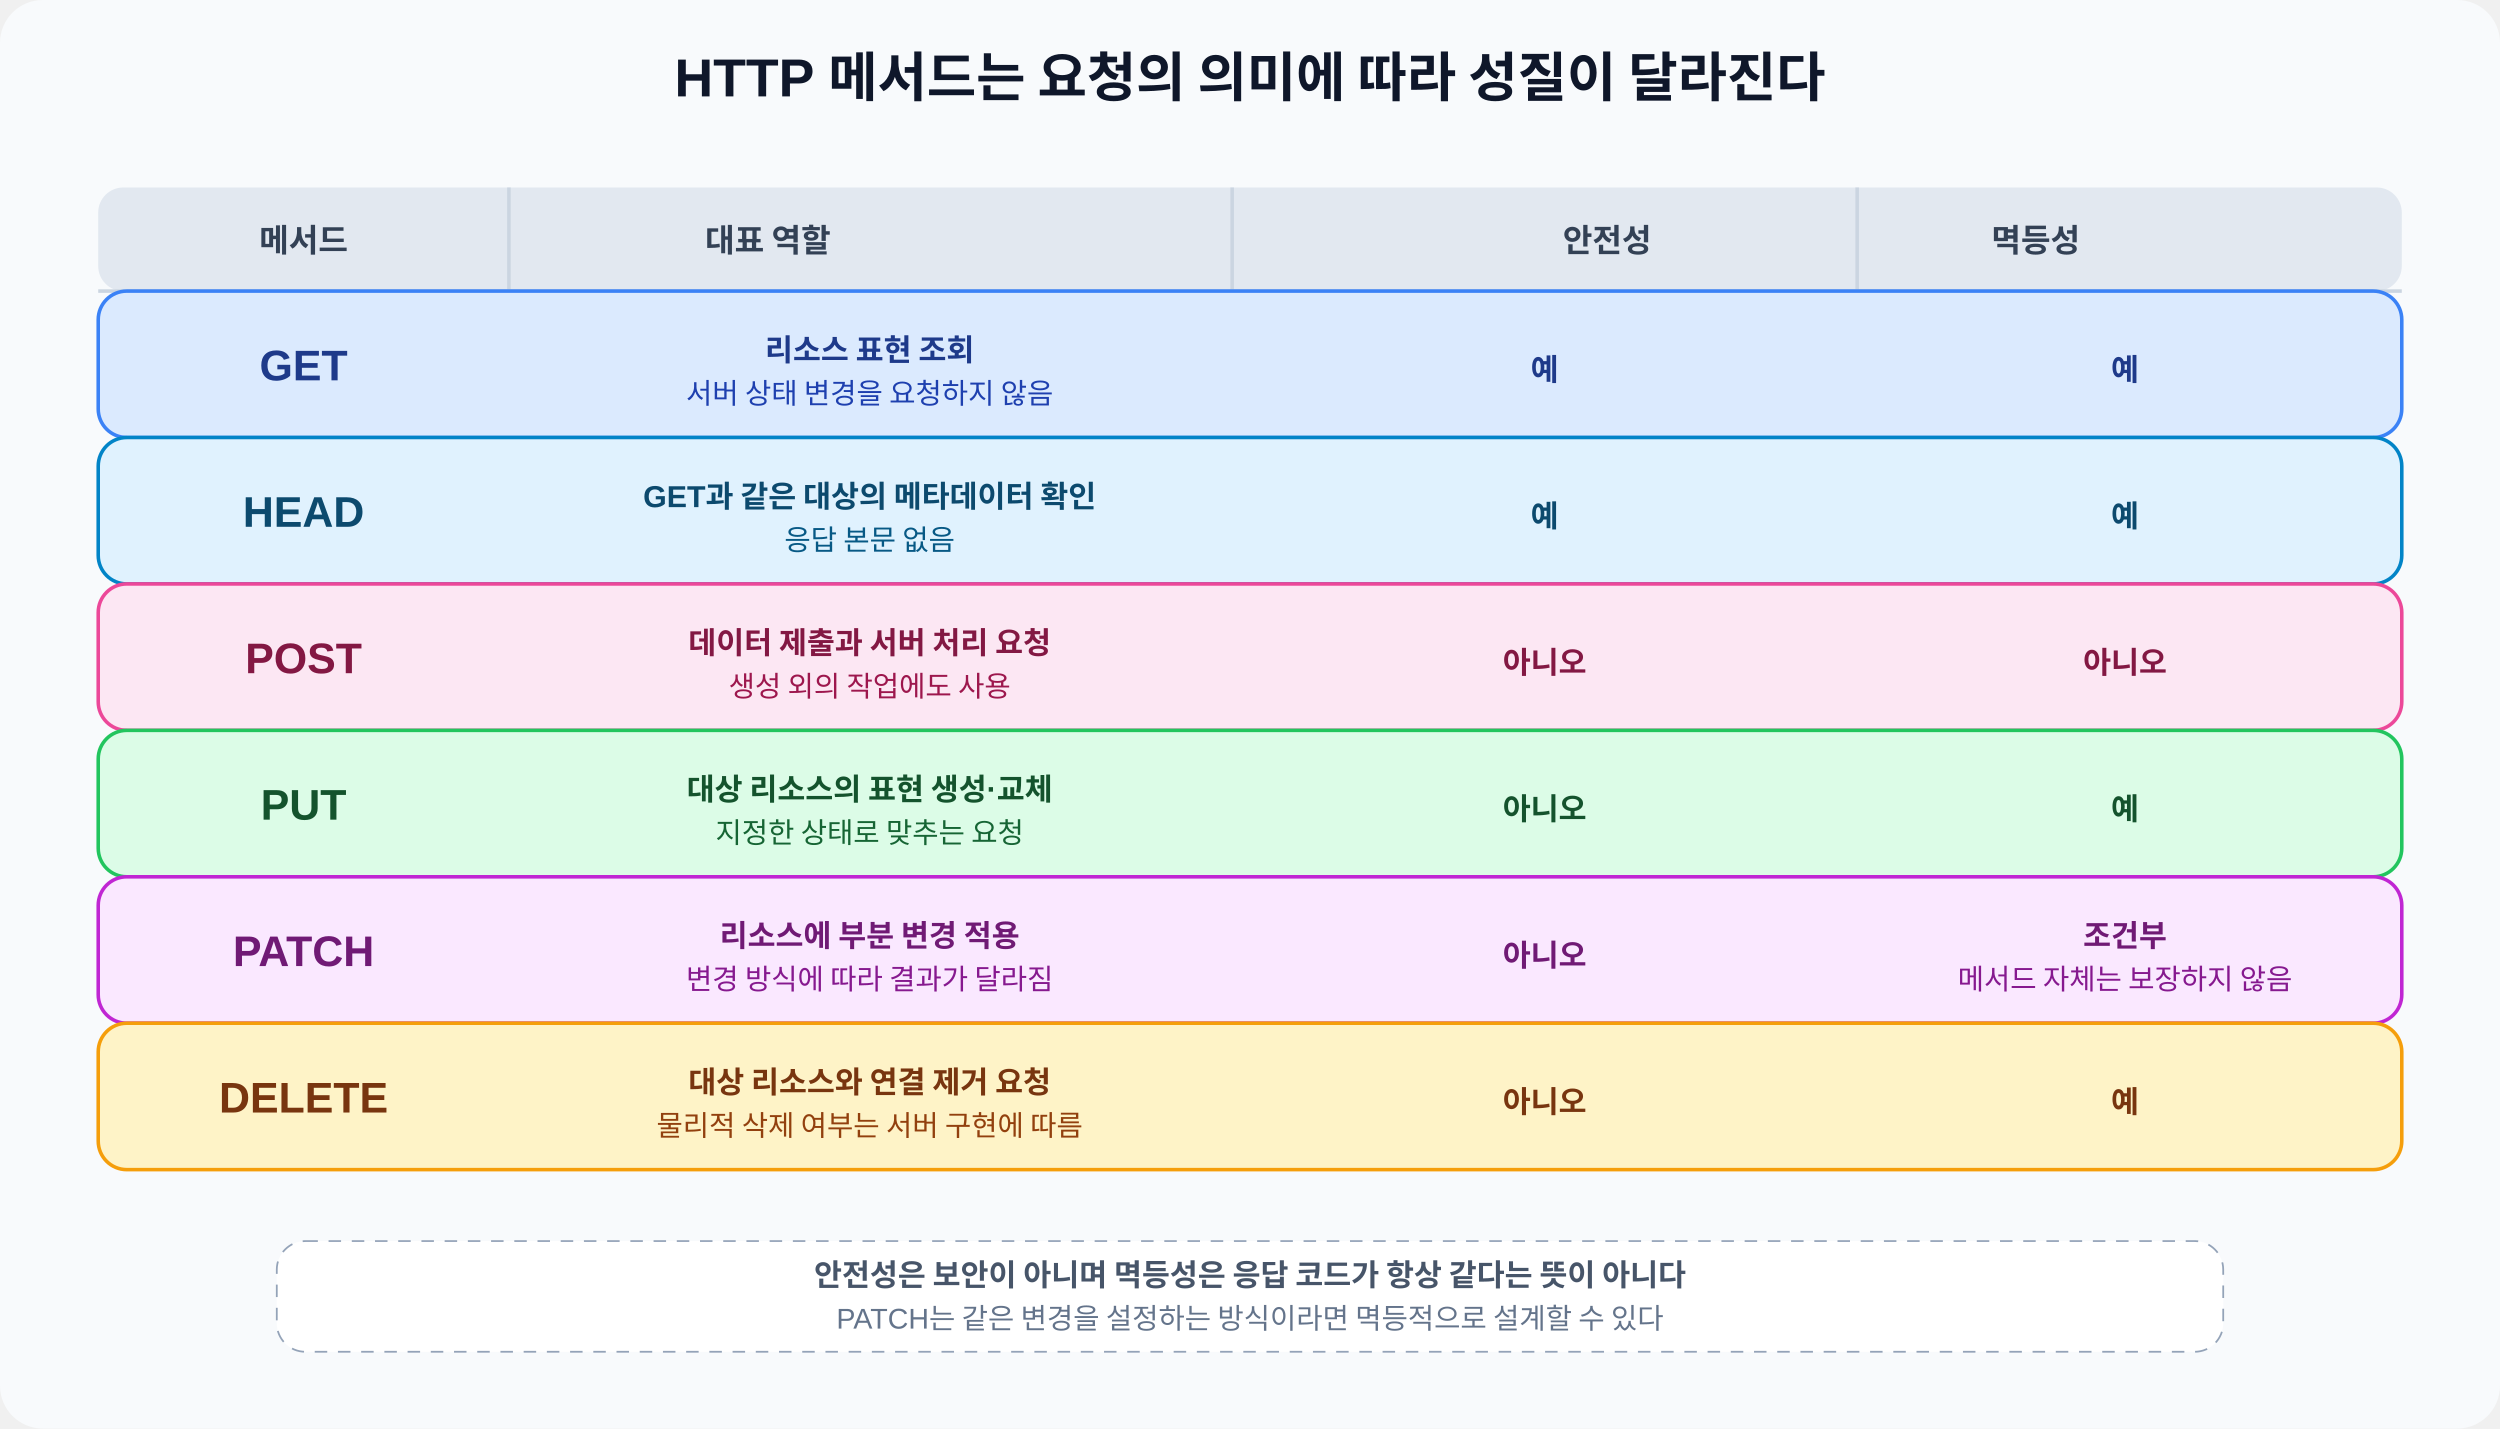
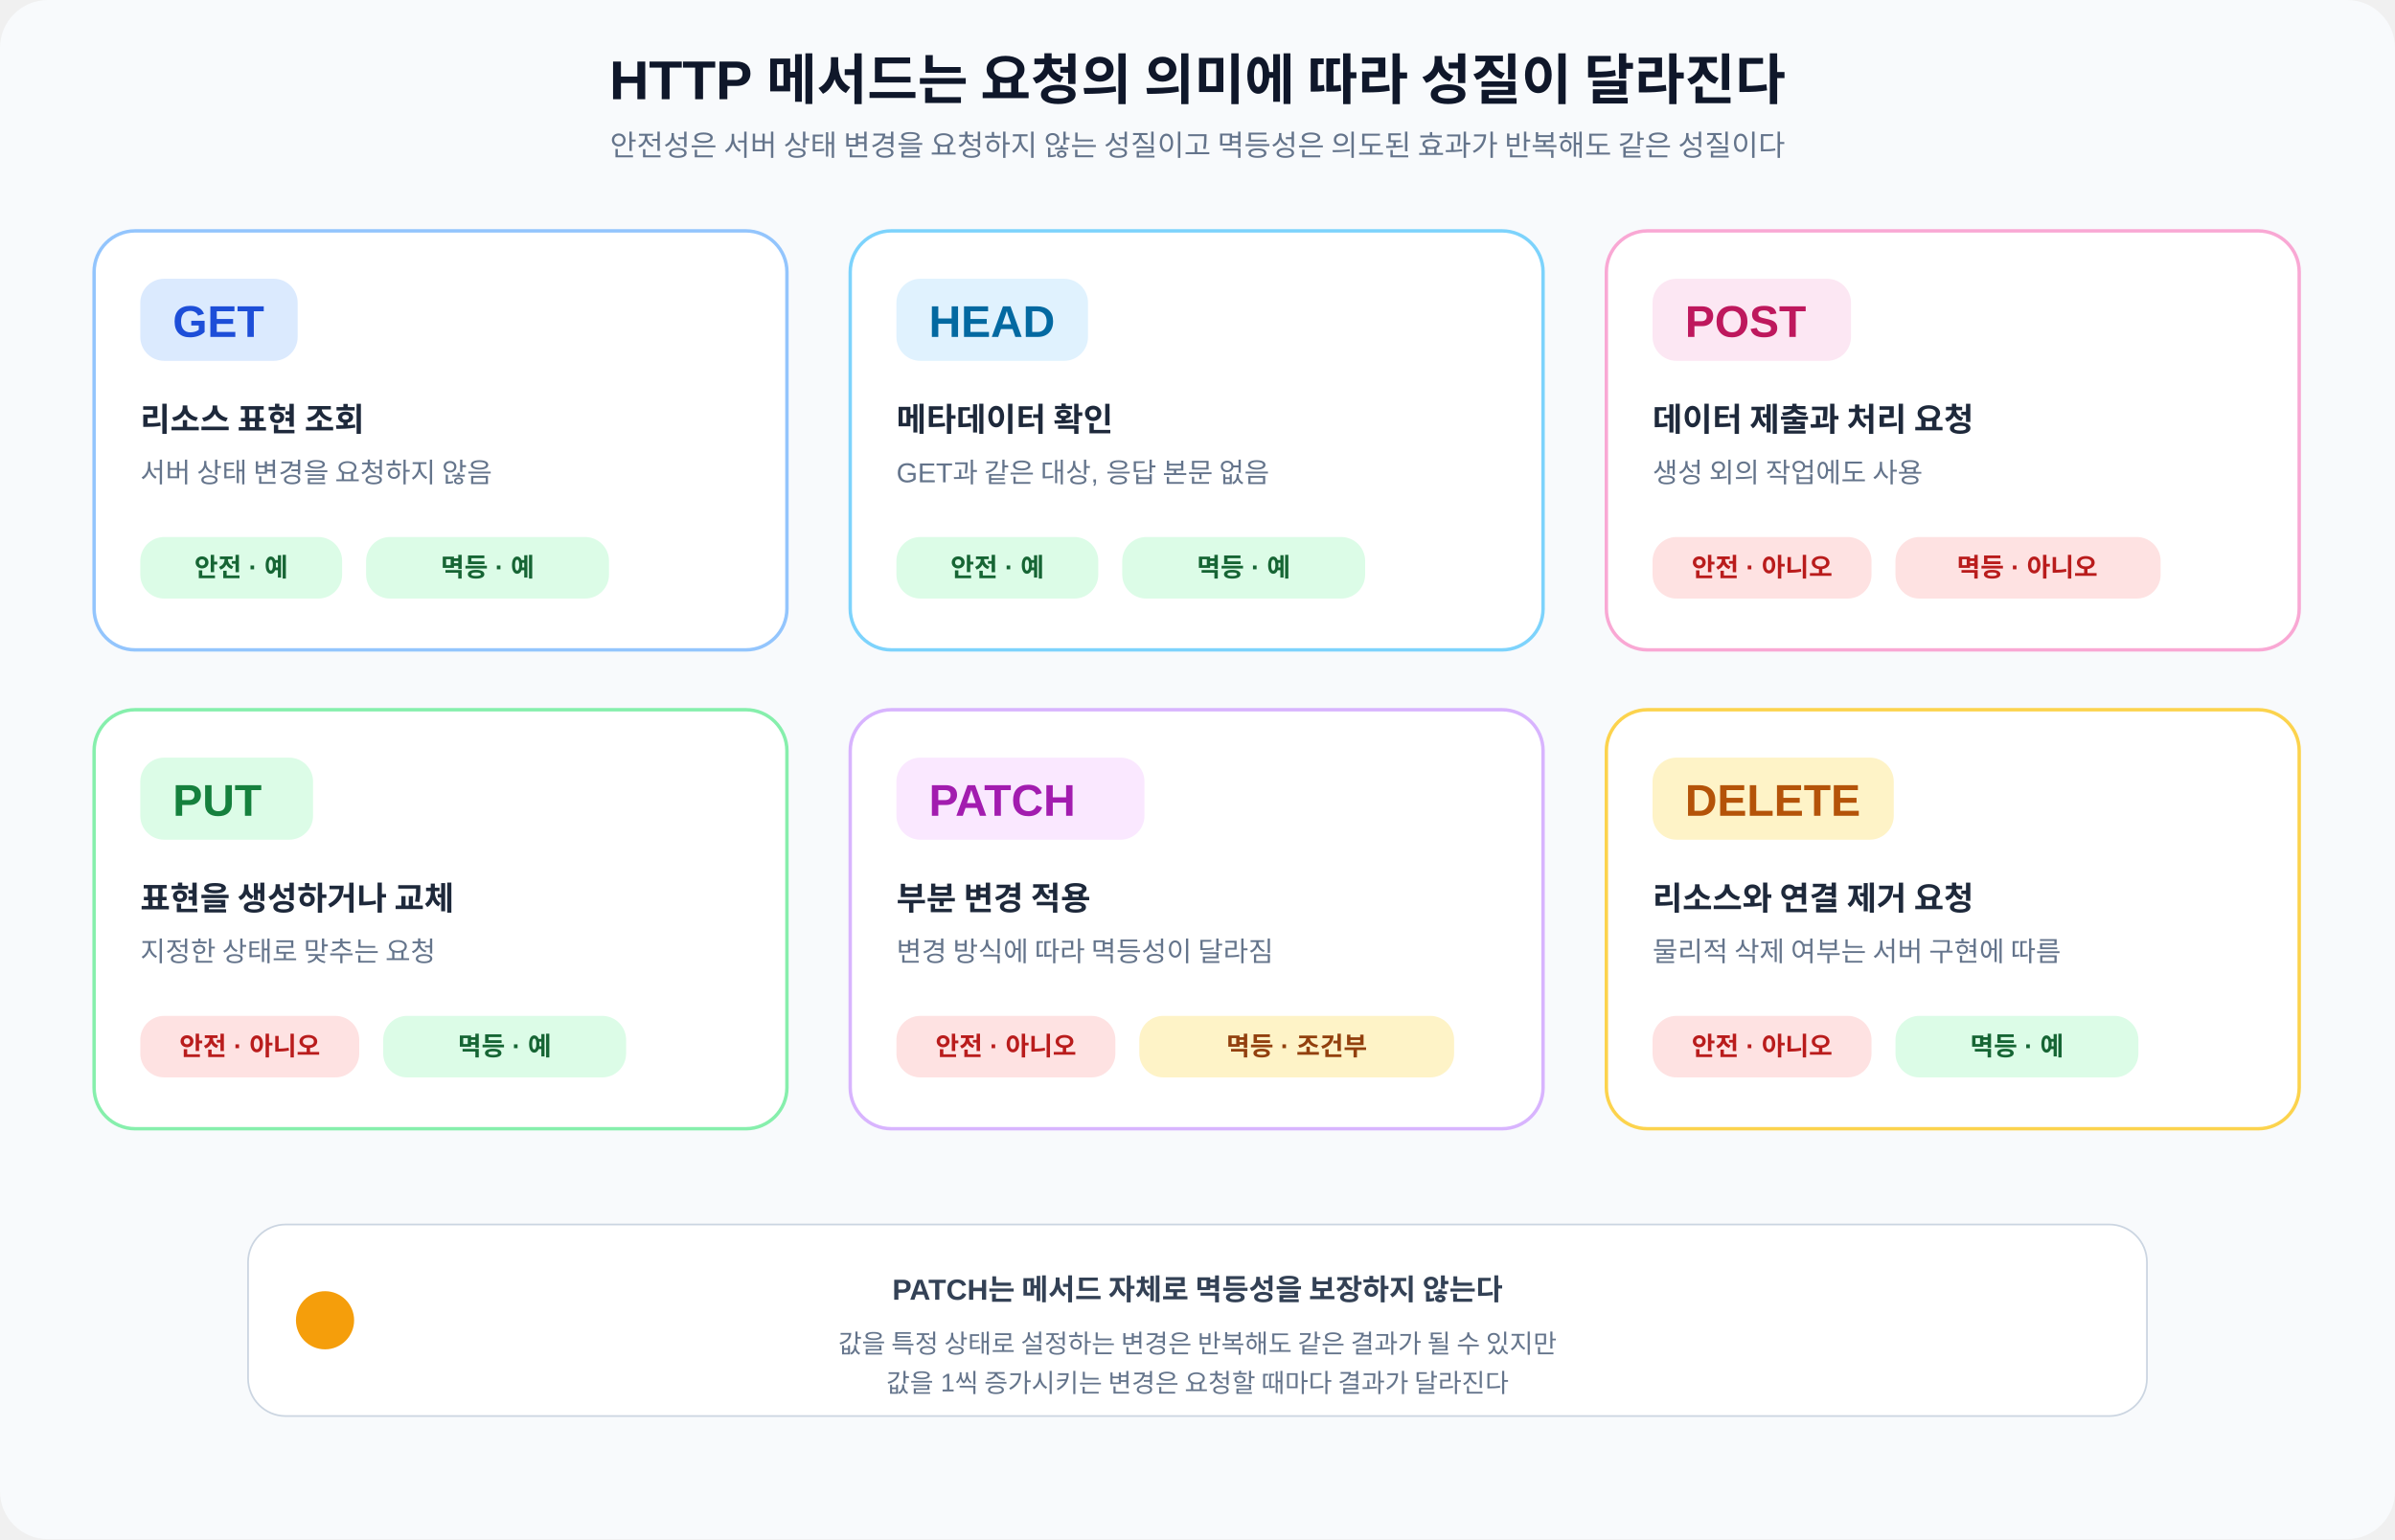
- <svg xmlns="http://www.w3.org/2000/svg" width="1400" height="800" viewBox="0 0 1400 800" role="img" aria-labelledby="title desc">
+ <svg xmlns="http://www.w3.org/2000/svg" width="1400" height="900" viewBox="0 0 1400 900" role="img" aria-labelledby="title desc">
  <defs>
    <style>
      .bg { fill: #f8fafc; }
-       .title { font: 700 30px Arial, "Malgun Gothic", sans-serif; fill: #0f172a; text-anchor: middle; }
-       .head { font: 700 18px Arial, "Malgun Gothic", sans-serif; text-anchor: middle; }
-       .method { font: 700 24px Arial, "Malgun Gothic", sans-serif; text-anchor: middle; }
-       .label { font: 600 17px Arial, "Malgun Gothic", sans-serif; text-anchor: middle; }
-       .sub { font: 500 16px Arial, "Malgun Gothic", sans-serif; text-anchor: middle; }
+       .title { font: 700 32px Arial, "Malgun Gothic", sans-serif; fill: #0f172a; text-anchor: middle; }
+       .subtitle { font: 500 17px Arial, "Malgun Gothic", sans-serif; fill: #64748b; text-anchor: middle; }
+       .method { font: 700 26px Arial, "Malgun Gothic", sans-serif; }
+       .role { font: 600 19px Arial, "Malgun Gothic", sans-serif; fill: #1e293b; }
+       .detail { font: 500 16px Arial, "Malgun Gothic", sans-serif; fill: #64748b; }
+       .chip { font: 700 15px Arial, "Malgun Gothic", sans-serif; text-anchor: middle; }
      .note { font: 600 17px Arial, "Malgun Gothic", sans-serif; text-anchor: middle; }
-       .box { stroke-width: 2; rx: 16; }
-       .grid { stroke: #cbd5e1; stroke-width: 2; }
+       .small { font: 500 15px Arial, "Malgun Gothic", sans-serif; text-anchor: middle; }
+       .card { stroke-width: 2; rx: 24; }
+       .pill { rx: 14; }
    </style>
  </defs>
-   <rect class="bg" width="1400" height="800" rx="24" />
-   <text class="title" x="700" y="54">HTTP 메서드는 요청의 의미에 따라 성질이 달라진다</text>
-   <rect x="55" y="105" width="1290" height="58" rx="14" fill="#e2e8f0" />
-   <text class="head" x="170" y="141" fill="#334155">메서드</text>
-   <text class="head" x="430" y="141" fill="#334155">대표 역할</text>
-   <text class="head" x="900" y="141" fill="#334155">안전성</text>
-   <text class="head" x="1140" y="141" fill="#334155">멱등성</text>
-   <line class="grid" x1="55" y1="163" x2="1345" y2="163" />
-   <line class="grid" x1="285" y1="105" x2="285" y2="655" />
-   <line class="grid" x1="690" y1="105" x2="690" y2="655" />
-   <line class="grid" x1="1040" y1="105" x2="1040" y2="655" />
-   <rect class="box" x="55" y="163" width="1290" height="82" fill="#dbeafe" stroke="#3b82f6" />
-   <text class="method" x="170" y="213" fill="#1e3a8a">GET</text>
-   <text class="label" x="487" y="202" fill="#1e3a8a">리소스 표현 조회</text>
-   <text class="sub" x="487" y="226" fill="#1e40af">서버 상태 변경을 요청하지 않음</text>
-   <text class="label" x="865" y="213" fill="#1e3a8a">예</text>
-   <text class="label" x="1190" y="213" fill="#1e3a8a">예</text>
-   <rect class="box" x="55" y="245" width="1290" height="82" fill="#e0f2fe" stroke="#0284c7" />
-   <text class="method" x="170" y="295" fill="#0c4a6e">HEAD</text>
-   <text class="label" x="487" y="284" fill="#0c4a6e">GET과 같은 대상의 메타데이터 확인</text>
-   <text class="sub" x="487" y="308" fill="#075985">응답 본문 없음</text>
-   <text class="label" x="865" y="295" fill="#0c4a6e">예</text>
-   <text class="label" x="1190" y="295" fill="#0c4a6e">예</text>
-   <rect class="box" x="55" y="327" width="1290" height="82" fill="#fce7f3" stroke="#ec4899" />
-   <text class="method" x="170" y="377" fill="#831843">POST</text>
-   <text class="label" x="487" y="366" fill="#831843">데이터 제출과 서버 처리 요청</text>
-   <text class="sub" x="487" y="390" fill="#9d174d">생성 외의 작업에도 사용</text>
-   <text class="label" x="865" y="377" fill="#831843">아니오</text>
-   <text class="label" x="1190" y="377" fill="#831843">아니오</text>
-   <rect class="box" x="55" y="409" width="1290" height="82" fill="#dcfce7" stroke="#22c55e" />
-   <text class="method" x="170" y="459" fill="#14532d">PUT</text>
-   <text class="label" x="487" y="448" fill="#14532d">대상 리소스의 표현 생성·교체</text>
-   <text class="sub" x="487" y="472" fill="#166534">지정한 상태로 맞추는 요청</text>
-   <text class="label" x="865" y="459" fill="#14532d">아니오</text>
-   <text class="label" x="1190" y="459" fill="#14532d">예</text>
-   <rect class="box" x="55" y="491" width="1290" height="82" fill="#fae8ff" stroke="#c026d3" />
-   <text class="method" x="170" y="541" fill="#701a75">PATCH</text>
-   <text class="label" x="487" y="530" fill="#701a75">리소스에 부분 변경 적용</text>
-   <text class="sub" x="487" y="554" fill="#86198f">변경 방식에 따라 결과가 달라짐</text>
-   <text class="label" x="865" y="541" fill="#701a75">아니오</text>
-   <text class="label" x="1190" y="530" fill="#701a75">조건부</text>
-   <text class="sub" x="1190" y="554" fill="#86198f">메서드 자체는 보장하지 않음</text>
-   <rect class="box" x="55" y="573" width="1290" height="82" fill="#fef3c7" stroke="#f59e0b" />
-   <text class="method" x="170" y="623" fill="#78350f">DELETE</text>
-   <text class="label" x="487" y="612" fill="#78350f">대상 리소스와 연결 제거 요청</text>
-   <text class="sub" x="487" y="636" fill="#92400e">물리적 삭제 여부는 서버 구현에 따름</text>
-   <text class="label" x="865" y="623" fill="#78350f">아니오</text>
-   <text class="label" x="1190" y="623" fill="#78350f">예</text>
-   <rect x="155" y="695" width="1090" height="62" rx="16" fill="#ffffff" stroke="#94a3b8" stroke-dasharray="7 6" />
-   <text class="note" x="700" y="720" fill="#475569">안전성은 보안이 아니며 멱등성은 응답 코드가 항상 같다는 뜻이 아니다</text>
-   <text class="sub" x="700" y="744" fill="#64748b">PATCH는 같은 변경을 설정하는 방식이라면 멱등적으로 설계할 수 있다</text>
+   <rect class="bg" width="1400" height="900" rx="28" />
+   <text class="title" x="700" y="58">HTTP 메서드는 요청의 의미에 따라 성질이 달라진다</text>
+   <text class="subtitle" x="700" y="91">안전성은 서버 상태 변경을 요청하지 않는 성질이고 멱등성은 의도된 효과가 반복해도 같은 성질이다</text>
+   <rect class="card" x="55" y="135" width="405" height="245" fill="#ffffff" stroke="#93c5fd" />
+   <rect x="82" y="163" width="92" height="48" rx="14" fill="#dbeafe" />
+   <text class="method" x="101" y="197" fill="#1d4ed8">GET</text>
+   <text class="role" x="82" y="252">리소스 표현 조회</text>
+   <text class="detail" x="82" y="282">서버 상태 변경을 요청하지 않음</text>
+   <rect class="pill" x="82" y="314" width="118" height="36" fill="#dcfce7" />
+   <text class="chip" x="141" y="337" fill="#166534">안전 · 예</text>
+   <rect class="pill" x="214" y="314" width="142" height="36" fill="#dcfce7" />
+   <text class="chip" x="285" y="337" fill="#166534">멱등 · 예</text>
+   <rect class="card" x="497" y="135" width="405" height="245" fill="#ffffff" stroke="#7dd3fc" />
+   <rect x="524" y="163" width="112" height="48" rx="14" fill="#e0f2fe" />
+   <text class="method" x="543" y="197" fill="#0369a1">HEAD</text>
+   <text class="role" x="524" y="252">메타데이터 확인</text>
+   <text class="detail" x="524" y="282">GET과 같은 대상, 응답 본문 없음</text>
+   <rect class="pill" x="524" y="314" width="118" height="36" fill="#dcfce7" />
+   <text class="chip" x="583" y="337" fill="#166534">안전 · 예</text>
+   <rect class="pill" x="656" y="314" width="142" height="36" fill="#dcfce7" />
+   <text class="chip" x="727" y="337" fill="#166534">멱등 · 예</text>
+   <rect class="card" x="939" y="135" width="405" height="245" fill="#ffffff" stroke="#f9a8d4" />
+   <rect x="966" y="163" width="116" height="48" rx="14" fill="#fce7f3" />
+   <text class="method" x="985" y="197" fill="#be185d">POST</text>
+   <text class="role" x="966" y="252">데이터 제출과 처리 요청</text>
+   <text class="detail" x="966" y="282">생성 외의 작업에도 사용</text>
+   <rect class="pill" x="966" y="314" width="128" height="36" fill="#fee2e2" />
+   <text class="chip" x="1030" y="337" fill="#b91c1c">안전 · 아니오</text>
+   <rect class="pill" x="1108" y="314" width="155" height="36" fill="#fee2e2" />
+   <text class="chip" x="1185" y="337" fill="#b91c1c">멱등 · 아니오</text>
+   <rect class="card" x="55" y="415" width="405" height="245" fill="#ffffff" stroke="#86efac" />
+   <rect x="82" y="443" width="101" height="48" rx="14" fill="#dcfce7" />
+   <text class="method" x="101" y="477" fill="#15803d">PUT</text>
+   <text class="role" x="82" y="532">표현을 생성하거나 교체</text>
+   <text class="detail" x="82" y="562">지정한 상태로 맞추는 요청</text>
+   <rect class="pill" x="82" y="594" width="128" height="36" fill="#fee2e2" />
+   <text class="chip" x="146" y="617" fill="#b91c1c">안전 · 아니오</text>
+   <rect class="pill" x="224" y="594" width="142" height="36" fill="#dcfce7" />
+   <text class="chip" x="295" y="617" fill="#166534">멱등 · 예</text>
+   <rect class="card" x="497" y="415" width="405" height="245" fill="#ffffff" stroke="#d8b4fe" />
+   <rect x="524" y="443" width="145" height="48" rx="14" fill="#fae8ff" />
+   <text class="method" x="543" y="477" fill="#a21caf">PATCH</text>
+   <text class="role" x="524" y="532">부분 변경 적용</text>
+   <text class="detail" x="524" y="562">변경 방식에 따라 멱등성이 달라짐</text>
+   <rect class="pill" x="524" y="594" width="128" height="36" fill="#fee2e2" />
+   <text class="chip" x="588" y="617" fill="#b91c1c">안전 · 아니오</text>
+   <rect class="pill" x="666" y="594" width="184" height="36" fill="#fef3c7" />
+   <text class="chip" x="758" y="617" fill="#92400e">멱등 · 조건부</text>
+   <rect class="card" x="939" y="415" width="405" height="245" fill="#ffffff" stroke="#fcd34d" />
+   <rect x="966" y="443" width="141" height="48" rx="14" fill="#fef3c7" />
+   <text class="method" x="985" y="477" fill="#b45309">DELETE</text>
+   <text class="role" x="966" y="532">리소스와 연결 제거 요청</text>
+   <text class="detail" x="966" y="562">물리적 삭제 여부는 서버 구현에 따름</text>
+   <rect class="pill" x="966" y="594" width="128" height="36" fill="#fee2e2" />
+   <text class="chip" x="1030" y="617" fill="#b91c1c">안전 · 아니오</text>
+   <rect class="pill" x="1108" y="594" width="142" height="36" fill="#dcfce7" />
+   <text class="chip" x="1179" y="617" fill="#166534">멱등 · 예</text>
+   <rect x="145" y="716" width="1110" height="112" rx="22" fill="#ffffff" stroke="#cbd5e1" />
+   <circle cx="190" cy="772" r="17" fill="#f59e0b" />
+   <text class="note" x="700" y="760" fill="#334155">PATCH는 메서드 자체로 멱등성을 보장하지 않는다</text>
+   <text class="small" x="700" y="791" fill="#64748b">값을 특정 상태로 설정하는 변경은 반복해도 같은 결과가 될 수 있지만</text>
+   <text class="small" x="700" y="814" fill="#64748b">값을 1씩 증가시키는 변경은 요청할 때마다 결과가 달라진다</text>
</svg>
